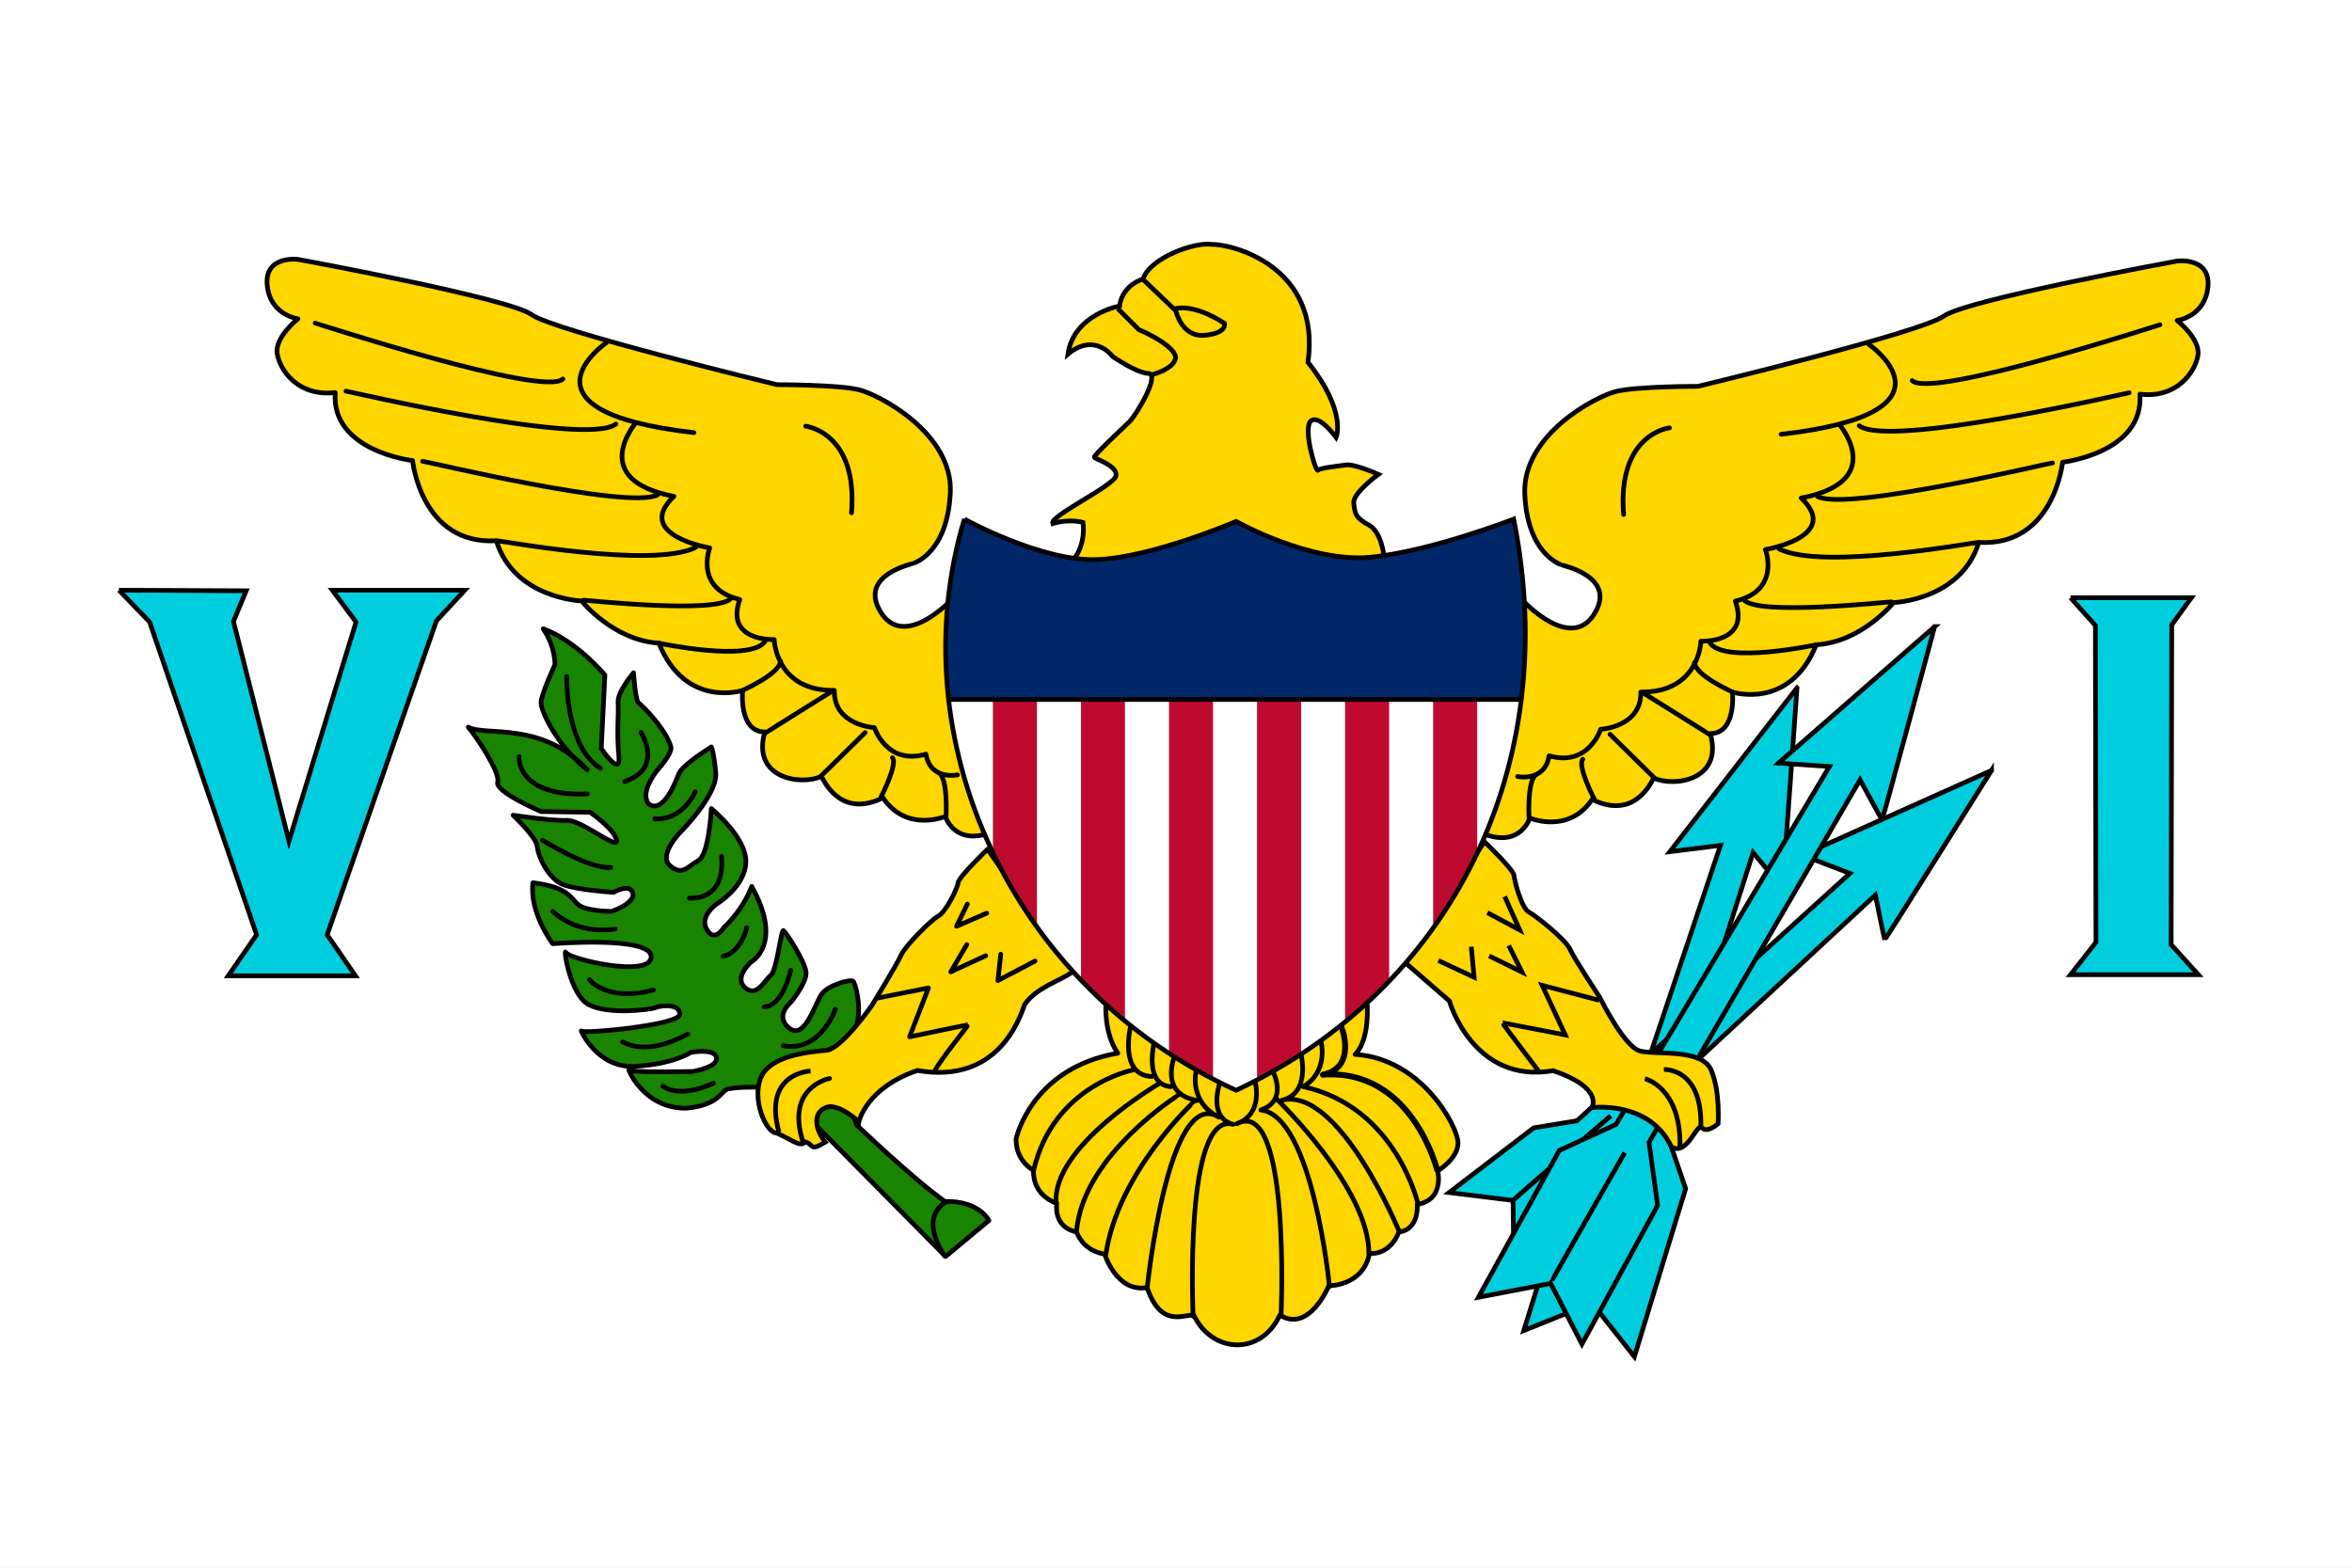
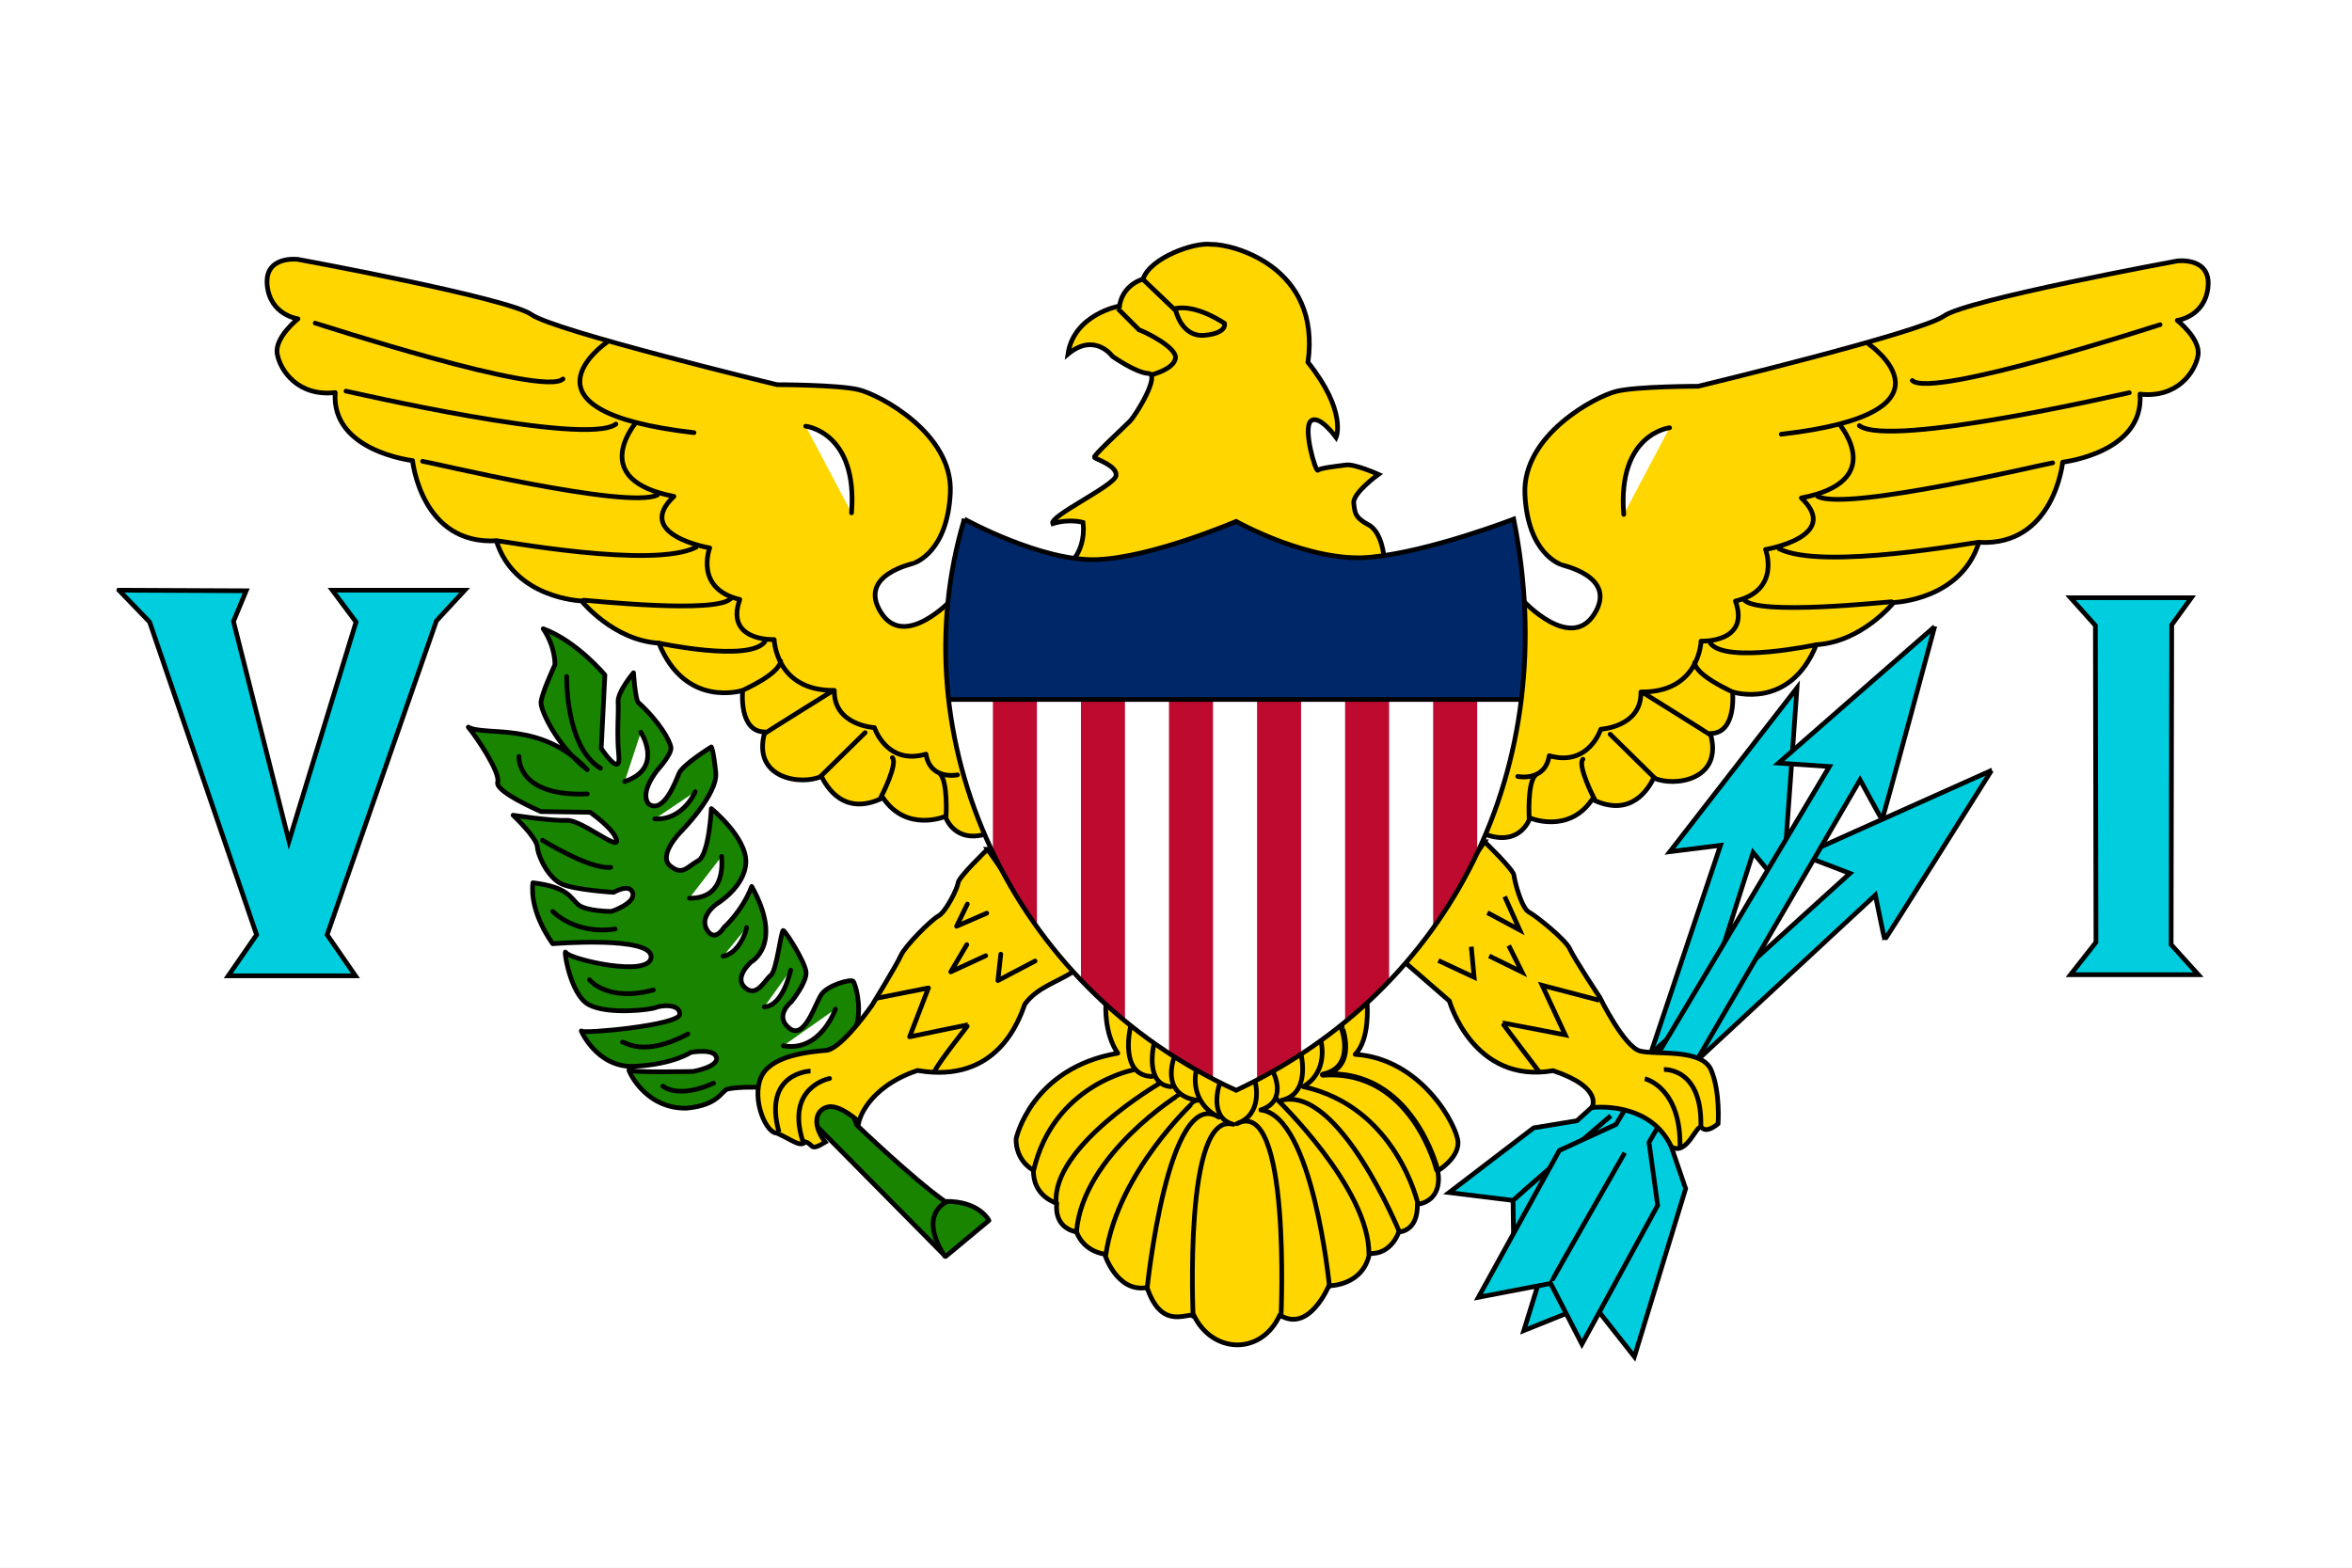
<svg xmlns="http://www.w3.org/2000/svg" xmlns:xlink="http://www.w3.org/1999/xlink" width="750" height="500">
-   <rect width="750" height="500" fill="#fff" />
+   <path fill="#fff" d="M0 0h750v500H0z" />
  <g stroke="#000" stroke-width="1.496">
    <g fill="#188400" stroke-linejoin="round" stroke-linecap="round">
-       <path d="m301.528,400.744l13.816-11.475s-3.044-6.323-14.05-6.089c-10.302-7.258-28.098-24.353-28.098-24.353l-8.898-24.119s7.259-2.107,8.898-7.961c1.638-5.855-0.469-13.114-1.171-13.816c-0.703-0.703-7.961,1.17-10.069,4.215c-2.108,3.045-5.386,14.753-10.303,10.772c-4.917-3.981,0.703-8.429,0.703-8.429s4.917-6.088,4.683-9.367c-0.234-3.278-6.555-13.113-7.259-13.347c-0.703-0.234-2.107,12.879-3.981,14.284c-1.873,1.406-4.449,7.259-8.196,3.981c-3.746-3.278,1.873-8.197,1.873-8.197s10.537-5.619,0.234-24.119c-3.044,7.962-8.897,13.113-8.897,13.113s-2.81,4.918-5.386,0.703c-2.576-4.215,3.044-8.196,3.044-8.196s9.132-5.386,9.367-13.348c0.234-7.961-11.005-17.094-11.005-17.094s-0.702,14.753-4.215,16.626c-3.513,1.873-4.917,4.917-8.898,1.639c-3.981-3.278,3.044-10.537,3.044-10.537s12.176-12.176,11.474-19.202c-0.703-7.025-1.405-8.196-1.405-8.196s-9.132,5.62-10.302,8.429c-1.171,2.81-4.917,12.879-9.601,9.835c-3.278-3.746,2.81-11.005,2.81-11.005s4.449-4.917,4.215-7.025s-3.746-8.429-10.537-14.518c-0.936-1.873-1.405-9.367-1.405-9.367s-5.151,6.089-4.916,9.367c0.234,3.278-0.469,9.835,0.234,17.094c0.703,7.259-5.62-2.342-5.62-2.342l1.171-23.416s-8.898-10.772-19.669-14.752c3.981,5.854,3.746,11.474,3.746,11.474s-4.449,9.601-4.449,12.176c0,2.576,5.151,13.816,14.752,21.308c-14.518,-15.688-32.547-10.537-37.934-13.582c2.576,3.044,10.303,14.518,9.367,17.562c-0.936,3.044,13.816,9.367,13.816,9.367l15.688,0.234s7.727,5.385,8.429,8.897c0.703,3.513-11.239-6.556-15.922-6.322c-4.683,0.234-17.094-1.638-17.094-1.638s7.493,7.024,7.727,10.069c0.234,3.044,3.512,10.069,7.962,11.943c4.449,1.873,16.39,2.577,16.39,2.577s5.151-3.045,6.089,0.233c0.936,3.278-6.79,5.855-6.79,5.855s-7.961,0 -10.537,-2.108c-2.577-2.108-3.044-5.62-14.517-7.025c-1.171,9.601,6.322,19.436,6.322,19.436s31.611-2.576,31.376,4.216c-0.234,6.79-26.225,0.702-27.161-1.406c-0.936-2.107,1.171,13.347,7.259,16.625c6.088,3.278,19.669,1.64,21.308,0.938c1.639-0.703,7.727-1.405,7.727,2.108c0,3.513-30.908,6.323-31.376,5.386c-0.469-0.938,4.683,11.943,17.094,11.24c12.41-0.703,17.795-4.45,17.795-4.45s7.493-1.406,8.195,1.639c0.703,3.044-7.493,4.449-7.493,4.449s-19.669,0.469-20.371-0.469c-0.703-0.936,4.45,12.411,18.264,12.177c10.303-0.938,11.005-5.387,13.113-6.089c3.044-0.702,9.601-0.702,10.537-0.468c0.936,0.234,17.328,11.707,17.328,11.707l41.677,42.151z" />
-       <path d="m180.706,215.754s-0.469,22.48,10.771,29.271" />
-       <path d="m204.355,233.55s7.493,11.474-5.151,15.688" />
-       <path d="m165.485,241.278s-0.936,12.878,21.777,11.943" />
-       <path d="m221.682,252.518s-3.746,9.132-12.878,8.663" />
-       <path d="m230.112,273.124c0,1.17,1.639,13.582-10.302,13.347" />
-       <path d="m172.978,267.972s14.986,9.368,21.776,8.665" />
-       <path d="m176.256,290.686s7.024,7.494,19.903,5.619" />
-       <path d="m238.073,295.838c0,0.938-2.341,8.197-7.493,9.134" />
-       <path d="m187.964,312.465s5.62,7.258,20.371,3.278" />
-       <path d="m252.122,309.419s-2.342,11.474-8.429,11.708" />
-       <path d="m266.405,321.831s-4.683,13.816-16.625,11.708" />
-       <path d="m211.379,346.417s4.683,4.216,16.156-0.938" />
-       <path d="m198.501,332.368c0.936,0,6.79,4.917,20.84-2.576" />
-       <path d="m301.506,383.535s-8.749,3.917-0.261,17.106" />
+       <path d="M301.528 400.744l13.816-11.475s-3.045-6.323-14.05-6.09c-10.303-7.258-28.1-24.352-28.1-24.352l-8.897-24.12s7.26-2.106 8.898-7.96c1.638-5.855-.468-13.114-1.17-13.815-.704-.703-7.962 1.17-10.07 4.214-2.107 3.046-5.386 14.753-10.303 10.772-4.917-3.98.703-8.43.703-8.43s4.917-6.088 4.683-9.367c-.234-3.278-6.555-13.113-7.26-13.347-.702-.234-2.106 12.88-3.98 14.285-1.873 1.407-4.448 7.26-8.195 3.98-3.746-3.277 1.873-8.195 1.873-8.195s10.537-5.62.233-24.12c-3.045 7.963-8.898 13.114-8.898 13.114s-2.81 4.917-5.386.7c-2.575-4.213 3.045-8.194 3.045-8.194s9.133-5.386 9.368-13.348c.233-7.96-11.005-17.094-11.005-17.094s-.702 14.753-4.215 16.626c-3.513 1.873-4.918 4.918-8.898 1.64-3.98-3.28 3.044-10.538 3.044-10.538s12.176-12.176 11.474-19.202c-.703-7.025-1.405-8.195-1.405-8.195s-9.133 5.62-10.303 8.43c-1.17 2.81-4.917 12.878-9.6 9.834-3.28-3.747 2.81-11.006 2.81-11.006s4.448-4.917 4.215-7.025-3.746-8.43-10.538-14.52c-.936-1.872-1.405-9.366-1.405-9.366s-5.15 6.088-4.916 9.367c.234 3.28-.47 9.835.234 17.094.702 7.26-5.62-2.34-5.62-2.34l1.17-23.418s-8.897-10.772-19.668-14.752c3.98 5.854 3.746 11.474 3.746 11.474s-4.45 9.6-4.45 12.177c0 2.575 5.152 13.815 14.753 21.308-14.517-15.688-32.546-10.537-37.933-13.582 2.576 3.046 10.304 14.52 9.367 17.564-.936 3.044 13.816 9.367 13.816 9.367l15.688.235s7.727 5.385 8.43 8.897c.702 3.513-11.24-6.557-15.923-6.322-4.683.234-17.093-1.638-17.093-1.638s7.493 7.024 7.726 10.07c.234 3.043 3.512 10.067 7.962 11.94 4.45 1.874 16.39 2.578 16.39 2.578s5.15-3.045 6.09.233c.935 3.278-6.79 5.855-6.79 5.855s-7.962 0-10.54-2.108c-2.575-2.108-3.043-5.62-14.516-7.025-1.17 9.6 6.322 19.435 6.322 19.435s31.61-2.576 31.376 4.216c-.234 6.79-26.225.7-27.162-1.406-.936-2.107 1.172 13.346 7.26 16.625 6.087 3.278 19.67 1.64 21.308.937 1.64-.703 7.727-1.405 7.727 2.108s-30.908 6.323-31.376 5.386c-.47-.937 4.682 11.943 17.093 11.24 12.41-.703 17.795-4.45 17.795-4.45s7.493-1.406 8.195 1.64c.702 3.044-7.493 4.448-7.493 4.448s-19.67.47-20.37-.47c-.704-.935 4.448 12.413 18.263 12.18 10.303-.94 11.005-5.388 13.113-6.09 3.044-.702 9.6-.702 10.537-.468.936.234 17.328 11.707 17.328 11.707l41.678 42.15zM180.706 215.754s-.47 22.48 10.77 29.27M204.355 233.55s7.493 11.474-5.15 15.688M165.485 241.278s-.936 12.878 21.777 11.943M221.682 252.518s-3.746 9.132-12.878 8.663M230.112 273.124c0 1.17 1.64 13.582-10.302 13.347M172.978 267.972s14.986 9.368 21.776 8.665M176.256 290.686s7.024 7.494 19.903 5.62M238.073 295.838c0 .938-2.34 8.197-7.493 9.134M187.964 312.465s5.62 7.258 20.37 3.278M252.122 309.42s-2.342 11.473-8.43 11.707M266.405 321.83s-4.683 13.817-16.625 11.71M211.38 346.417s4.682 4.216 16.155-.938M198.5 332.368c.937 0 6.79 4.917 20.84-2.576M301.506 383.535s-8.75 3.917-.26 17.106" />
    </g>
    <g fill="#00cede">
-       <path d="m573.017,219.396s-4.465,63.806-4.681,63.661c-0.216-0.146-9.312-11.146-9.312-11.146l-28.072,88.007,6.561,19.198-16.344,53.592-13.479-17.098-21.775,8.756,17.479-56.444,16.148-11.603,29.077-86.701-16.137,2.02,40.534-52.243z" />
-       <path d="m635.053,245.714s-33.953,54.207-34.075,53.977c-0.123-0.231-2.975-14.218-2.975-14.218l-55.791,51.754-59.575,57.485-0.164-11.84-20.385-2.517,26.963-20.63,13.807-2.275,87.041-78.894-15.191-5.808,60.345-27.033z" />
-       <path stroke-width="1.527" d="m482.678,382.779c0.369-0.77,30.977-26.922,30.977-26.922" />
-       <path d="m616.913,199.858s-16.595,61.772-16.779,61.588c-0.184-0.183-7.006-12.723-7.006-12.723l-67.302,115.616,2.765,20.099-24.154,44.255-9.958-19.362-23.047,4.426,25.814-46.837,18.071-8.297,68.038-114.142-16.226-1.106,49.785-43.517z" />
-       <path d="m494.849,408.594c0-0.368,23.233-40.935,23.233-40.935" />
+       <path d="M573.017 219.396s-4.465 63.806-4.68 63.66c-.217-.145-9.313-11.145-9.313-11.145l-28.072 88.008 6.562 19.198-16.344 53.59-13.48-17.096-21.774 8.756 17.48-56.444 16.147-11.603 29.077-86.7-16.137 2.02 40.534-52.244z" />
+       <path d="M635.053 245.714S601.1 299.92 600.978 299.69c-.123-.23-2.974-14.217-2.974-14.217l-55.792 51.754-59.574 57.485-.165-11.84-20.385-2.517 26.963-20.63 13.808-2.275 87.042-78.894-15.192-5.81 60.345-27.032z" />
+       <path stroke-width="1.527" d="M482.678 382.78c.37-.77 30.977-26.923 30.977-26.923" />
+       <path d="M616.913 199.858s-16.595 61.772-16.78 61.588c-.184-.184-7.005-12.723-7.005-12.723L525.825 364.34l2.765 20.098-24.154 44.255-9.957-19.362-23.05 4.427 25.815-46.836 18.07-8.297 68.04-114.142-16.227-1.105 49.785-43.517zM494.85 408.594c0-.368 23.232-40.935 23.232-40.935" />
    </g>
    <g fill="#ffd600">
-       <g id="wing" stroke-linejoin="round" stroke-linecap="round">
-         <path stroke-width="1.496" d="m303.496,191.197s-15.07,16.213-22.606,4.111c-7.536-12.102,10.503-15.528,10.732-15.757,0.229-0.227,10.504-3.425,11.416-22.378,0.914-18.953-22.606-31.284-29.228-32.883-6.622-1.599-26.03-1.599-26.03-1.599s-71.013-17.126-78.32-22.378c-7.307-5.252-74.439-17.583-74.439-17.583s-10.732-1.37-9.818,8.221c0.914,9.591,9.818,10.732,9.818,10.732s-7.536,5.937-6.622,11.19c0.914,5.252,6.622,13.701,18.496,12.331-1.37,18.724,24.66,21.693,24.66,21.693s2.74,26.945,26.717,25.576c5.708,18.495,27.171,19.182,27.171,19.182s10.047,12.56,24.66,13.472c8.448,21.008,26.715,15.071,26.715,15.071s-1.37,13.245,7.078,13.245c-4.338,15.071,11.873,17.126,18.038,14.157,1.599,3.196,7.078,13.016,19.637,6.851,7.534,11.19,19.866,5.937,19.866,5.937s2.74,8.906,13.471,5.48c10.735-3.426-11.642-74.214-11.415-74.67z" />
-         <path d="m256.915,135.936s16.669,1.828,14.614,27.63" />
-         <path d="m193.438,109.22s-31.968,21.922,27.858,28.771" />
-         <path d="m202.571,135.023c-0.227,0.456-15.07,18.039,12.33,23.292-13.015,12.331,11.416,16.441,11.416,16.441s-5.023,13.016,9.591,16.441c-4.795,13.473,10.96,12.789,10.96,12.789s0.456,16.441,19.181,16.213c-0.229,11.19,12.786,11.875,12.786,11.875s3.882,12.102,16.44,8.448c1.37,8.448,10.047,6.622,10.047,6.622" />
-         <path d="m301.67,260.615s0.685-11.646-2.055-13.93" />
-         <path d="m280.891,254.221c0.229-0.229,5.481-10.732,3.653-12.56" />
-         <path d="m261.711,247.599,14.158-13.93" />
-         <path d="m243.9,233.898c0.229-0.229,21.463-13.472,21.463-13.472" />
-         <path d="m236.366,220.425c0.229-0.229,12.101-5.252,12.559-9.591" />
-         <path d="m210.106,205.125s28.77,6.166,33.795-0.456" />
-         <path d="m186.131,191.425c1.141,0,43.155,4.567,47.038-0.685" />
-         <path d="m158.273,172.471c0.685-0.229,49.777,9.135,63.706,2.055" />
-         <path d="m134.755,147.125c1.143,0,65.305,15.528,74.895,10.732" />
-         <path d="m110.322,124.747c0.456,0,76.494,17.812,86.083,10.503" />
-         <path d="m100.504,103.054c0.227,0,72.841,23.748,79.005,17.811" />
+       <g id="a" stroke-linejoin="round" stroke-linecap="round">
+         <path d="M303.496 191.197s-15.07 16.213-22.606 4.11c-7.535-12.1 10.503-15.527 10.732-15.756.23-.226 10.504-3.424 11.416-22.377.914-18.953-22.605-31.284-29.227-32.883-6.62-1.598-26.03-1.598-26.03-1.598s-71.013-17.126-78.32-22.378C162.153 95.06 95.02 82.73 95.02 82.73s-10.73-1.37-9.817 8.22c.914 9.592 9.818 10.733 9.818 10.733s-7.535 5.938-6.62 11.19c.913 5.253 6.62 13.7 18.495 12.33-1.37 18.725 24.66 21.694 24.66 21.694s2.74 26.945 26.717 25.575c5.71 18.496 27.172 19.182 27.172 19.182s10.047 12.56 24.66 13.472c8.448 21.008 26.716 15.07 26.716 15.07s-1.37 13.246 7.078 13.246c-4.34 15.07 11.872 17.125 18.038 14.157 1.6 3.195 7.078 13.014 19.638 6.85 7.534 11.19 19.866 5.937 19.866 5.937s2.74 8.906 13.47 5.48c10.735-3.426-11.64-74.214-11.414-74.67zM256.915 135.936s16.67 1.828 14.614 27.63M193.438 109.22s-31.968 21.922 27.858 28.771" />
+         <path d="M202.57 135.023c-.226.456-15.07 18.04 12.33 23.292-13.014 12.33 11.418 16.44 11.418 16.44s-5.024 13.016 9.59 16.44c-4.794 13.474 10.96 12.79 10.96 12.79s.457 16.44 19.182 16.213c-.23 11.19 12.786 11.874 12.786 11.874s3.883 12.102 16.44 8.45c1.37 8.447 10.047 6.62 10.047 6.62M301.67 260.615s.685-11.646-2.055-13.93M280.89 254.22c.23-.228 5.482-10.73 3.654-12.56M261.71 247.6l14.16-13.93M243.9 233.898c.23-.23 21.463-13.472 21.463-13.472M236.366 220.425c.23-.23 12.101-5.252 12.56-9.59M210.106 205.125s28.77 6.166 33.795-.456M186.13 191.425c1.142 0 43.156 4.567 47.04-.685M158.273 172.47c.685-.228 49.777 9.136 63.706 2.056M134.755 147.125c1.143 0 65.305 15.528 74.895 10.732M110.322 124.747c.456 0 76.494 17.812 86.083 10.503M100.504 103.054c.227 0 72.84 23.748 79.005 17.81" />
      </g>
-       <use xlink:href="#wing" transform="matrix(-1,0,0,1,789.2591,0.5232014)" />
+       <use xlink:href="#a" transform="matrix(-1 0 0 1 789.3 .5)" />
+       <path d="M441.494 180.034c0-3.448-1.12-10.142-4.764-12.46-4.68-2.433-4.68-3.93-5.054-7.112s7.86-9.17 7.86-9.17-7.486-3.368-10.292-2.994c-2.806.375-8.234.936-8.982 1.685-.75.75-4.866-13.474-2.246-15.72 2.62-2.246 8.046 5.24 8.046 5.24s3.555-8.234-8.982-23.954c4.304-30.69-24.328-37.803-30.877-37.616-5.427-.748-19.462 4.305-21.707 11.04-7.112 2.434-7.486 8.61-7.486 8.61s-14.596 2.62-16.467 15.346c8.607-7.11 14.22.75 14.22.75s7.487 5.24 11.417 5.427c3.928.187-3.743 13.1-5.988 15.345-2.246 2.246-11.603 10.855-11.23 11.416.375.56 7.3 2.62 6.925 5.8-.375 3.183-21.333 12.914-20.21 15.347 5.427-1.685 9.658-.387 9.658-.387.756 5.313-1.36 11.43-4.972 13.412l101.13-.006z" />
+       <path stroke-width="1.495" d="M356.438 98.427l6.78 6.782c1.84.573 12.184 5.63 11.61 9.078" />
+       <path stroke-width="1.495" stroke-linecap="round" d="M374.828 114.288c-.575 3.448-7.356 5.172-7.356 5.172" />
+       <path d="M364.598 89.233l10.344 9.884s1.84 8.505 9.194 7.815 6.322-3.793 6.322-3.793-8.85-6.208-15.86-4.714" />
      <g>
-         <path d="m441.494,180.034c0-3.448-1.12-10.142-4.764-12.46-4.679-2.433-4.679-3.93-5.053-7.112s7.86-9.169,7.86-9.169-7.486-3.369-10.292-2.995c-2.806,0.375-8.234,0.935-8.982,1.684-0.749,0.749-4.866-13.474-2.246-15.72,2.62-2.246,8.045,5.24,8.045,5.24s3.555-8.234-8.982-23.954c4.304-30.691-24.328-37.802-30.877-37.615-5.426-0.748-19.462,4.304-21.707,11.041-7.112,2.432-7.486,8.609-7.486,8.609s-14.596,2.62-16.468,15.346c8.608-7.111,14.222,0.749,14.222,0.749s7.486,5.24,11.415,5.427c3.928,0.188-3.743,13.1-5.988,15.346-2.246,2.246-11.603,10.855-11.229,11.415,0.374,0.56,7.298,2.62,6.924,5.801-0.375,3.181-21.334,12.913-20.211,15.346,5.427-1.684,9.658-0.387,9.658-0.387,0.756,5.314-1.361,11.431-4.972,13.412l101.131-0.006z" />
-         <path stroke-width="1.495" d="m356.438,98.427l6.781,6.781c1.839,0.575,12.182,5.632,11.609,9.08" />
-         <path stroke-width="1.495" stroke-linecap="round" d="m374.828,114.288c-0.575,3.448-7.356,5.172-7.356,5.172" />
-         <path d="m364.598,89.233,10.344,9.884s1.839,8.505,9.195,7.816,6.322-3.793,6.322-3.793-8.849-6.207-15.86-4.713" />
-       </g>
-       <g>
-         <path d="m473.38,268.472s9.195,8.828,9.379,10.667c0.184,1.839,2.391,10.482,4.781,11.77,2.39,1.288,11.77,8.828,13.057,11.77,1.286,2.944,9.562,15.449,9.562,15.449s7.724,15.816,12.873,17.104c5.149,1.286,19.678-0.919,22.62,6.07,2.942,6.989,2.207,17.104,2.207,17.104s-3.495,3.127-5.149,1.287c-1.654-1.84-4.598,9.195-9.747,6.069-7.014-14.934-25.371-12.497-25.371-12.497s4.038-6.261-12.329-11.779c-25.562,4.414-33.103-22.252-33.103-22.252l-14.55-12.621,25.769-38.14z" />
-         <path d="m458.667,306.357,11.402,5.334-0.919-9.747" />
-         <path d="m474.851,304.886,10.482,5.149-4.229-8.46" />
-         <path d="m474.299,291.094,10.298,5.517-4.781-10.666" />
-         <path d="m490.666,341.668s-11.77-15.449-11.586-15.449c0.184,0,20.045,3.862,20.045,3.862l-7.356-15.816,18.207,4.781" />
-         <path d="m524.505,344.059s11.586,2.576,11.218,21.886" />
-         <path d="m530.573,341.117s12.506-0.735,11.77,18.758" />
+         <path d="M473.38 268.472s9.195 8.828 9.38 10.667c.184 1.838 2.39 10.48 4.78 11.77 2.39 1.288 11.77 8.827 13.058 11.77 1.286 2.943 9.562 15.448 9.562 15.448s7.724 15.816 12.873 17.104c5.15 1.286 19.68-.92 22.62 6.07 2.942 6.99 2.207 17.103 2.207 17.103s-3.495 3.127-5.15 1.288c-1.654-1.84-4.597 9.194-9.746 6.068-7.014-14.933-25.37-12.496-25.37-12.496s4.037-6.26-12.33-11.78c-25.562 4.415-33.103-22.25-33.103-22.25l-14.55-12.622 25.77-38.14z" />
+         <path d="M458.667 306.357l11.402 5.334-.92-9.746M474.85 304.886l10.483 5.15-4.23-8.46M474.3 291.094l10.297 5.517-4.78-10.665M490.666 341.668s-11.77-15.45-11.586-15.45c.185 0 20.046 3.863 20.046 3.863l-7.356-15.814 18.206 4.78M524.505 344.06s11.586 2.575 11.218 21.885M530.573 341.117s12.506-.735 11.77 18.758" />
      </g>
      <g stroke-linecap="round">
-         <path d="m314.899,270.865s-9.196,8.828-9.379,10.666c-0.184,1.839-3.916,9.339-6.306,10.626-2.391,1.287-10.626,9.591-11.913,12.534-1.287,2.943-9.181,15.83-9.181,15.83s-9.058,13.146-14.208,14.434c-6.293,0.525-18.343,1.75-21.285,8.738-2.943,6.99,1.607,17.676,5.039,17.676,5.148,2.288,7.498,4.651,9.153,2.812,2.798,0.83,1.198,3.226,6.348,0.1-3.914-5.016-3.496-9.863,0.427-11.134,3.913-1.339,10.287,4.617,10.287,4.617s2.321-10.83,18.689-16.348c25.562,4.414,32.431-16.214,34.221-21.134,4.03-5.486,10.298-6.947,15.448-10.419l-27.339-38.998z" />
-         <path stroke-linejoin="round" d="m330.058,306.514-11.85,6.228,0.919-8.405" />
-         <path stroke-linejoin="round" d="m314.323,304.82-11.153,5.148,5.124-8.682" />
-         <path stroke-linejoin="round" d="m314.65,291.25-9.627,4.175,3.44-7.089" />
-         <path stroke-linejoin="round" d="m298.059,341.601c1.789-3.579,10.875-14.777,10.691-14.777-0.183,0-18.704,3.863-18.704,3.863l6.014-15.594-16.194,3.216" />
-         <path stroke-linejoin="round" d="m264.536,343.974s-14.065,2.575-8.548,19.978" />
-         <path stroke-linecap="butt" d="m258.468,341.603s-15.365,0.408-10.053,19.521" />
+         <path d="M314.9 270.865s-9.197 8.828-9.38 10.666c-.184 1.84-3.916 9.34-6.306 10.627-2.392 1.288-10.626 9.59-11.914 12.535-1.287 2.942-9.18 15.83-9.18 15.83s-9.06 13.145-14.21 14.433c-6.292.525-18.342 1.75-21.284 8.738-2.943 6.99 1.607 17.676 5.04 17.676 5.147 2.287 7.497 4.65 9.152 2.81 2.8.83 1.198 3.227 6.348.1-3.914-5.015-3.496-9.862.428-11.133 3.913-1.34 10.287 4.617 10.287 4.617s2.32-10.83 18.69-16.348c25.562 4.415 32.43-16.213 34.22-21.134 4.03-5.486 10.3-6.946 15.448-10.42l-27.34-38.997z" />
+         <path stroke-linejoin="round" d="M330.058 306.514l-11.85 6.228.92-8.405M314.323 304.82l-11.153 5.148 5.124-8.682M314.65 291.25l-9.627 4.175 3.44-7.088M298.06 341.6c1.788-3.578 10.874-14.776 10.69-14.776-.184 0-18.704 3.863-18.704 3.863l6.014-15.594-16.193 3.216M264.536 343.974s-14.065 2.575-8.548 19.978" />
+         <path stroke-linecap="butt" d="M258.468 341.603s-15.365.408-10.053 19.52" />
      </g>
      <g stroke-linejoin="round" stroke-linecap="round">
-         <path d="m435.947,320.267s0.953,11.25-3.814,16.017c21.164,1.335,32.605,22.882,32.795,28.031,0.19,5.147-6.484,9.151-6.484,9.151s2.289,9.153-6.483,10.678c0.191,8.771-5.91,8.771-5.91,8.771s-2.288,7.246-9.343,6.865c-2.098,10.487-12.966,10.296-12.966,10.296s-6.292,15.255-15.635,9.344c-5.91,12.966-21.545,12.394-27.457,0-3.241-0.19-10.486,4.195-14.872-8.771-9.724,1.717-13.537-10.677-13.537-10.677s-6.484-0.573-8.963-7.055c-7.626-1.525-6.291-9.152-6.291-9.152s-7.626-2.097-7.436-10.487c-6.102-3.624-5.529-10.106-5.529-10.106s4.767-22.499,32.414-27.267c-4.386-6.291-3.814-15.445-3.814-15.445l83.324-0.194z" />
-         <path d="m414.972,336.666c0,0.382,2.861,12.394-6.483,14.301,18.496-4.959,37.753,41.949,37.753,41.949" />
-         <path d="m421.265,332.28s2.479,9.534-5.72,14.301c29.744,6.484,36.608,37.373,36.608,37.373" />
-         <path fill="none" stroke-width="1.869" d="m427.747,327.513c0-0.191,5.148,12.966-5.91,15.254,28.41-2.097,36.418,30.317,36.418,30.317" />
-         <path d="m406.011,342.005s4.767,9.151-4.004,12.012c16.588,1.716,21.927,56.25,21.927,56.25" />
-         <path d="m400.291,345.246s2.668,10.106-5.91,13.156c17.351-9.151,14.109,61.399,14.109,61.399" />
-         <path d="m388.851,345.819s-3.623,10.678,4.386,12.775c-15.826-4.385-12.775,61.209-12.775,61.209" />
-         <path d="m381.414,341.624s-2.479,9.724,7.246,14.681c-16.207-10.296-22.88,54.725-22.88,54.725" />
-         <path d="m407.155,350.586s29.552,28.411,29.363,49.385" />
-         <path d="m360.442,327.704c0,0.191-3.623,15.255,6.865,15.636" />
-         <path d="m367.878,333.234c0,0.381-2.861,12.774,5.528,13.347" />
-         <path d="m374.551,336.857s-5.148,12.394,7.435,14.11" />
-         <path d="m381.033,351.157c-0.191,0-24.596,22.692-28.41,49.004" />
-         <path d="m376.457,348.869c-0.19,0-31.079,19.258-33.176,43.856" />
-         <path d="m369.594,345.628s-34.321,20.02-32.795,38.135" />
-         <path d="m361.394,341.242s-25.549,4.767-31.842,32.225" />
+         <path d="M435.947 320.267s.953 11.25-3.814 16.017c21.165 1.335 32.605 22.882 32.796 28.03.188 5.148-6.485 9.153-6.485 9.153s2.29 9.153-6.483 10.678c.19 8.77-5.91 8.77-5.91 8.77s-2.288 7.247-9.343 6.866c-2.1 10.488-12.967 10.297-12.967 10.297s-6.292 15.255-15.635 9.344c-5.91 12.967-21.545 12.395-27.456 0-3.24-.188-10.486 4.196-14.872-8.77-9.724 1.717-13.538-10.677-13.538-10.677s-6.483-.573-8.962-7.056c-7.626-1.525-6.292-9.152-6.292-9.152s-7.626-2.097-7.436-10.487c-6.102-3.624-5.53-10.106-5.53-10.106s4.768-22.5 32.415-27.267c-4.386-6.29-3.814-15.444-3.814-15.444l83.324-.193z" />
+         <path d="M414.972 336.666c0 .382 2.86 12.394-6.483 14.3 18.495-4.957 37.752 41.95 37.752 41.95" />
+         <path d="M421.265 332.28s2.48 9.534-5.72 14.3c29.744 6.485 36.608 37.374 36.608 37.374" />
+         <path fill="none" stroke-width="1.869" d="M427.747 327.513c0-.19 5.148 12.966-5.91 15.254 28.41-2.097 36.418 30.317 36.418 30.317" />
+         <path d="M406.01 342.005s4.768 9.15-4.003 12.012c16.588 1.716 21.927 56.25 21.927 56.25" />
+         <path d="M400.29 345.246s2.67 10.106-5.91 13.156c17.352-9.15 14.11 61.4 14.11 61.4M388.85 345.82s-3.622 10.677 4.387 12.774c-15.826-4.385-12.775 61.21-12.775 61.21" />
+         <path d="M381.414 341.624s-2.48 9.724 7.246 14.68c-16.207-10.295-22.88 54.726-22.88 54.726M407.155 350.586s29.552 28.41 29.363 49.385M360.442 327.704c0 .19-3.623 15.255 6.865 15.636M367.878 333.234c0 .38-2.86 12.774 5.528 13.347M374.55 336.857s-5.147 12.394 7.436 14.11M381.033 351.157c-.19 0-24.596 22.692-28.41 49.004M376.457 348.87c-.19 0-31.08 19.257-33.176 43.855M369.594 345.628s-34.32 20.02-32.795 38.135M361.394 341.242s-25.55 4.767-31.842 32.225" />
      </g>
    </g>
    <g stroke="none">
-       <path fill="#fff" d="m307.51,165.561s24.708,13.645,42.409,12.908c17.702-0.737,44.253-12.171,44.253-12.171s23.602,13.276,42.778,11.434c19.177-1.844,45.727-12.171,45.727-12.171,15.857,79.167-20.282,150.221-88.506,182.184-72.402-33.07-107.558-112.605-86.662-182.184z" />
+       <path fill="#fff" d="M307.51 165.56s24.708 13.646 42.41 12.91c17.7-.738 44.252-12.172 44.252-12.172s23.6 13.276 42.778 11.434c19.177-1.844 45.728-12.17 45.728-12.17 15.856 79.166-20.282 150.22-88.506 182.183-72.403-33.07-107.558-112.605-86.662-182.184z" />
      <g fill="#be0a2f">
-         <path d="m316.616,223.093v49.498l14.038,23.67v-73.168h-14.038z" />
-         <path d="m344.692,223.093v89.624l14.038,13.067v-102.691h-14.038z" />
-         <path d="m372.768,223.093v113.299l14.038,7.795v-121.094h-14.038z" />
-         <path d="m471.036,223.093v49.512l-14.038,23.875v-73.387h14.038z" />
-         <path d="m442.96,223.093v90.065l-14.038,12.802v-102.868h14.038z" />
-         <path d="M414.884,223.093v113.084l-14.038,8.363v-121.447h14.038z" />
+         <path d="M316.616 223.093v49.498l14.038 23.67v-73.167h-14.038zM344.692 223.093v89.624l14.038 13.067v-102.69h-14.038zM372.768 223.093v113.3l14.038 7.794V223.093h-14.038zM471.036 223.093v49.512l-14.038 23.875v-73.387h14.038zM442.96 223.093v90.065l-14.038 12.802V223.092h14.038zM414.884 223.093v113.084l-14.038 8.363V223.093h14.038z" />
      </g>
-       <path fill="#002768" d="m307.51,165.561s6.178,3.411,14.566,6.73c8.39,3.32,18.991,6.546,27.841,6.177,17.702-0.737,44.253-12.171,44.253-12.171s23.602,13.276,42.778,11.434c19.177-1.844,45.727-12.171,45.727-12.171,3.873,22.988,5.808,34.728,2.397,57.532h-182.494c-2.321-22.756-2.197-33.068,4.932-57.531z" />
-       <path fill="none" stroke="#000" d="m485.073,223.092-182.495,0m4.932-57.531s24.708,13.645,42.409,12.907,44.253-12.17,44.253-12.17,23.601,13.276,42.778,11.432c19.175-1.844,45.728-12.169,45.728-12.169,15.857,79.167-20.282,150.222-88.506,182.183-72.403-33.069-107.559-112.605-86.662-182.184z" />
+       <path fill="#002768" d="M307.51 165.56s6.178 3.412 14.566 6.73c8.39 3.32 18.99 6.547 27.84 6.178 17.703-.738 44.254-12.17 44.254-12.17s23.602 13.275 42.78 11.432c19.175-1.844 45.726-12.17 45.726-12.17 3.873 22.988 5.808 34.728 2.397 57.532H302.58c-2.322-22.756-2.198-33.068 4.93-57.53z" />
+       <path fill="none" stroke="#000" d="M485.073 223.092H302.578m4.932-57.53s24.708 13.644 42.41 12.906 44.253-12.17 44.253-12.17 23.6 13.276 42.778 11.432c19.176-1.844 45.73-12.17 45.73-12.17 15.856 79.168-20.284 150.223-88.507 182.184-72.403-33.07-107.56-112.605-86.662-182.184z" />
    </g>
    <g fill="#00cede">
-       <path d="m37.935,188.241,40.566,0.184-4.056,9.773,17.702,70.071,21.389-69.886-7.56-10.142h42.225l-9.035,9.773-34.849,100.127,9.034,13.092h-40.566l9.035-13.092-34.112-99.758-9.772-10.142z" />
-       <path d="m660.245,190.638h38.537l-6.269,8.666-0.185,101.971,8.667,9.589h-40.75l8.113-10.326-0.184-101.049-7.928-8.851z" />
+       <path d="M37.935 188.24l40.566.185-4.055 9.774 17.7 70.07 21.39-69.887-7.56-10.142H148.2l-9.036 9.774-34.85 100.127 9.036 13.093H72.784l9.035-13.092-34.113-99.757-9.772-10.142zM660.245 190.638h38.537l-6.27 8.666-.184 101.97 8.667 9.59h-40.75l8.113-10.326-.185-101.05-7.928-8.85z" />
    </g>
  </g>
</svg>
